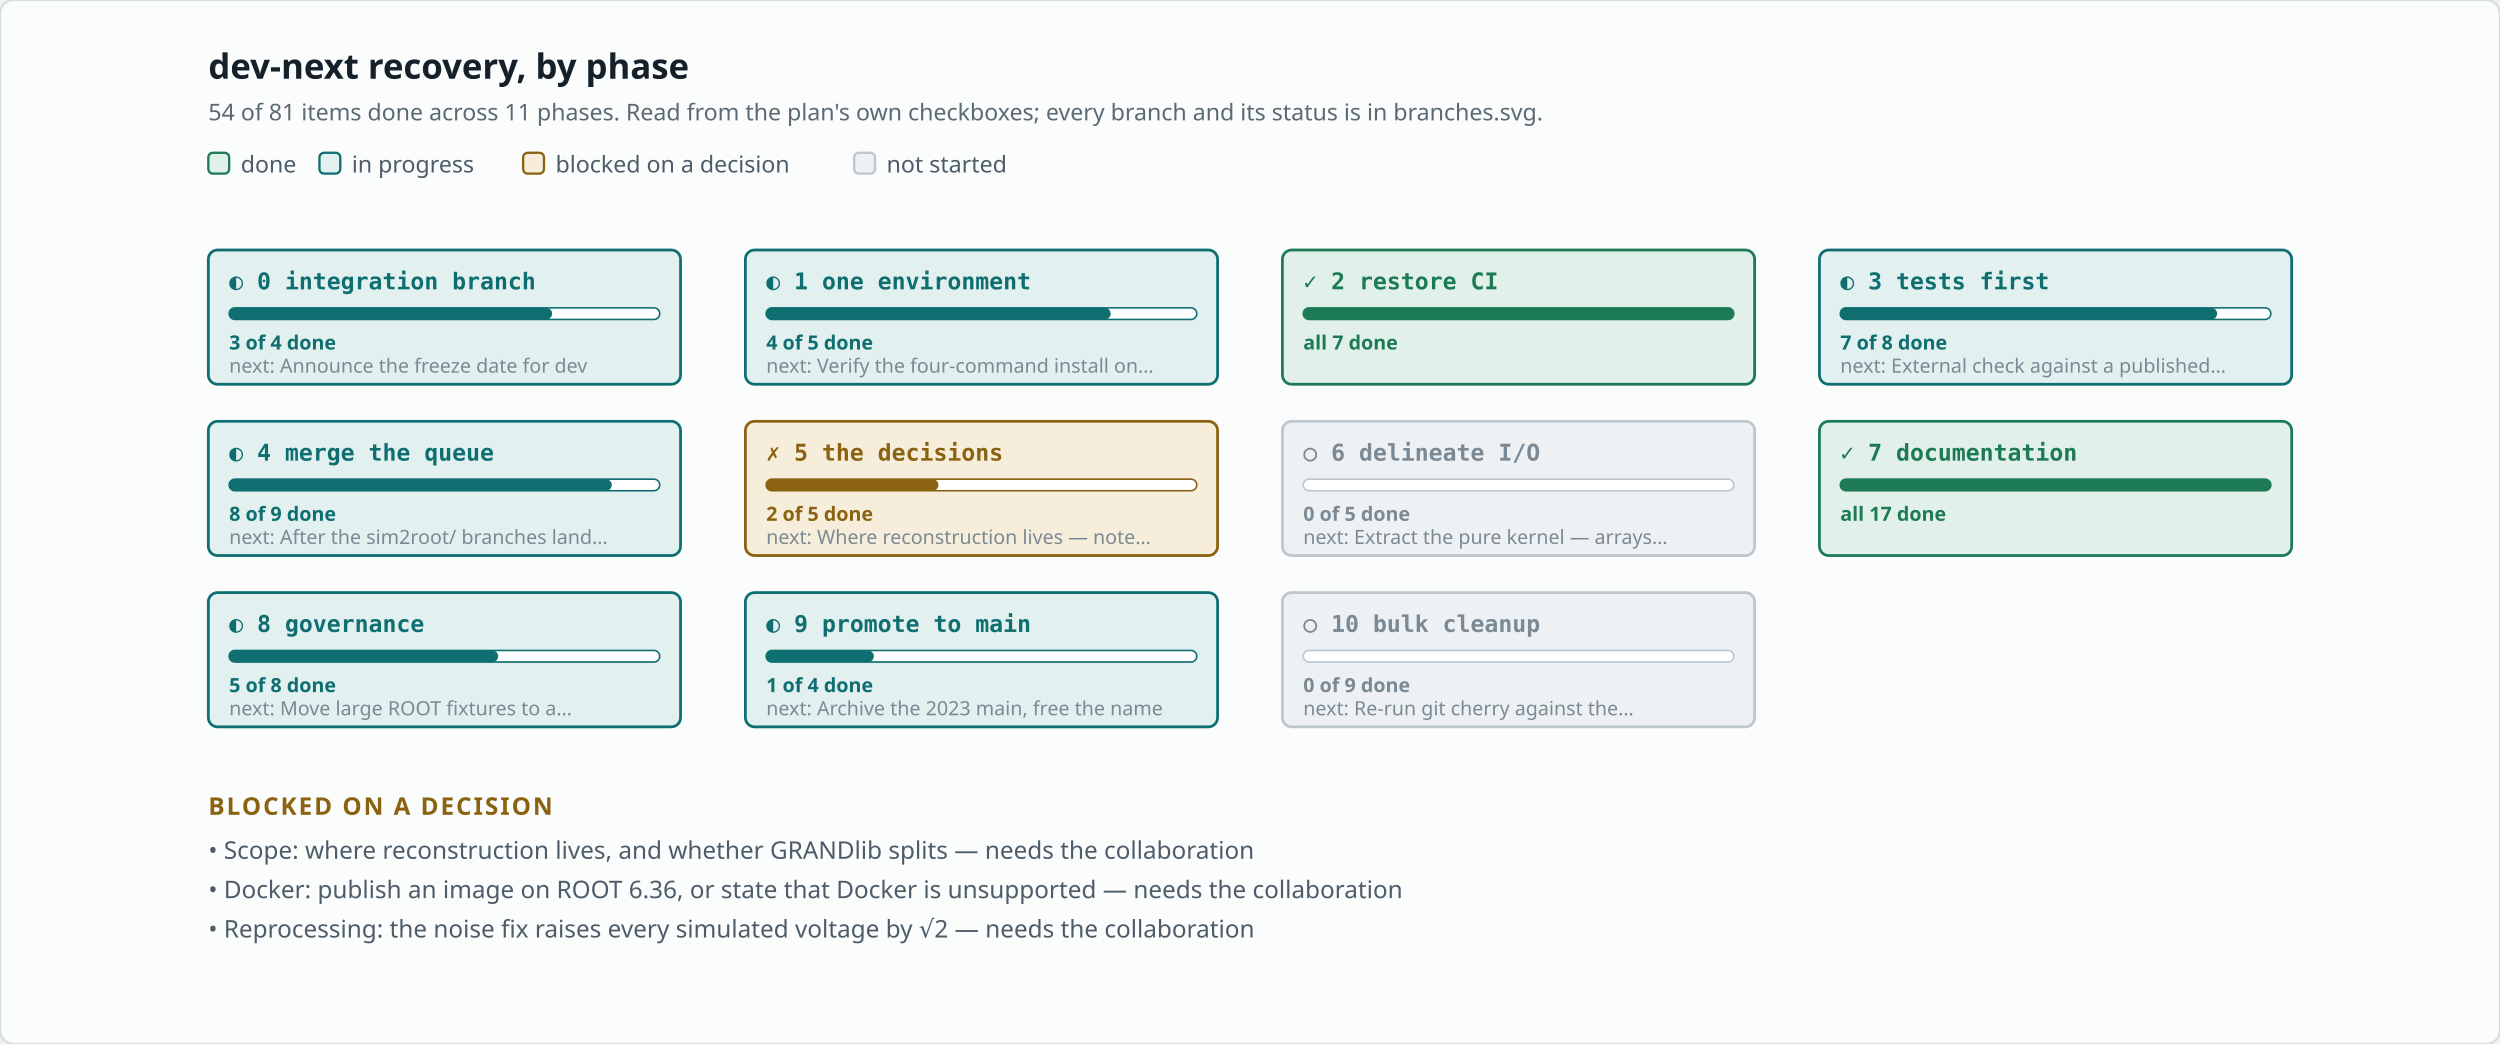
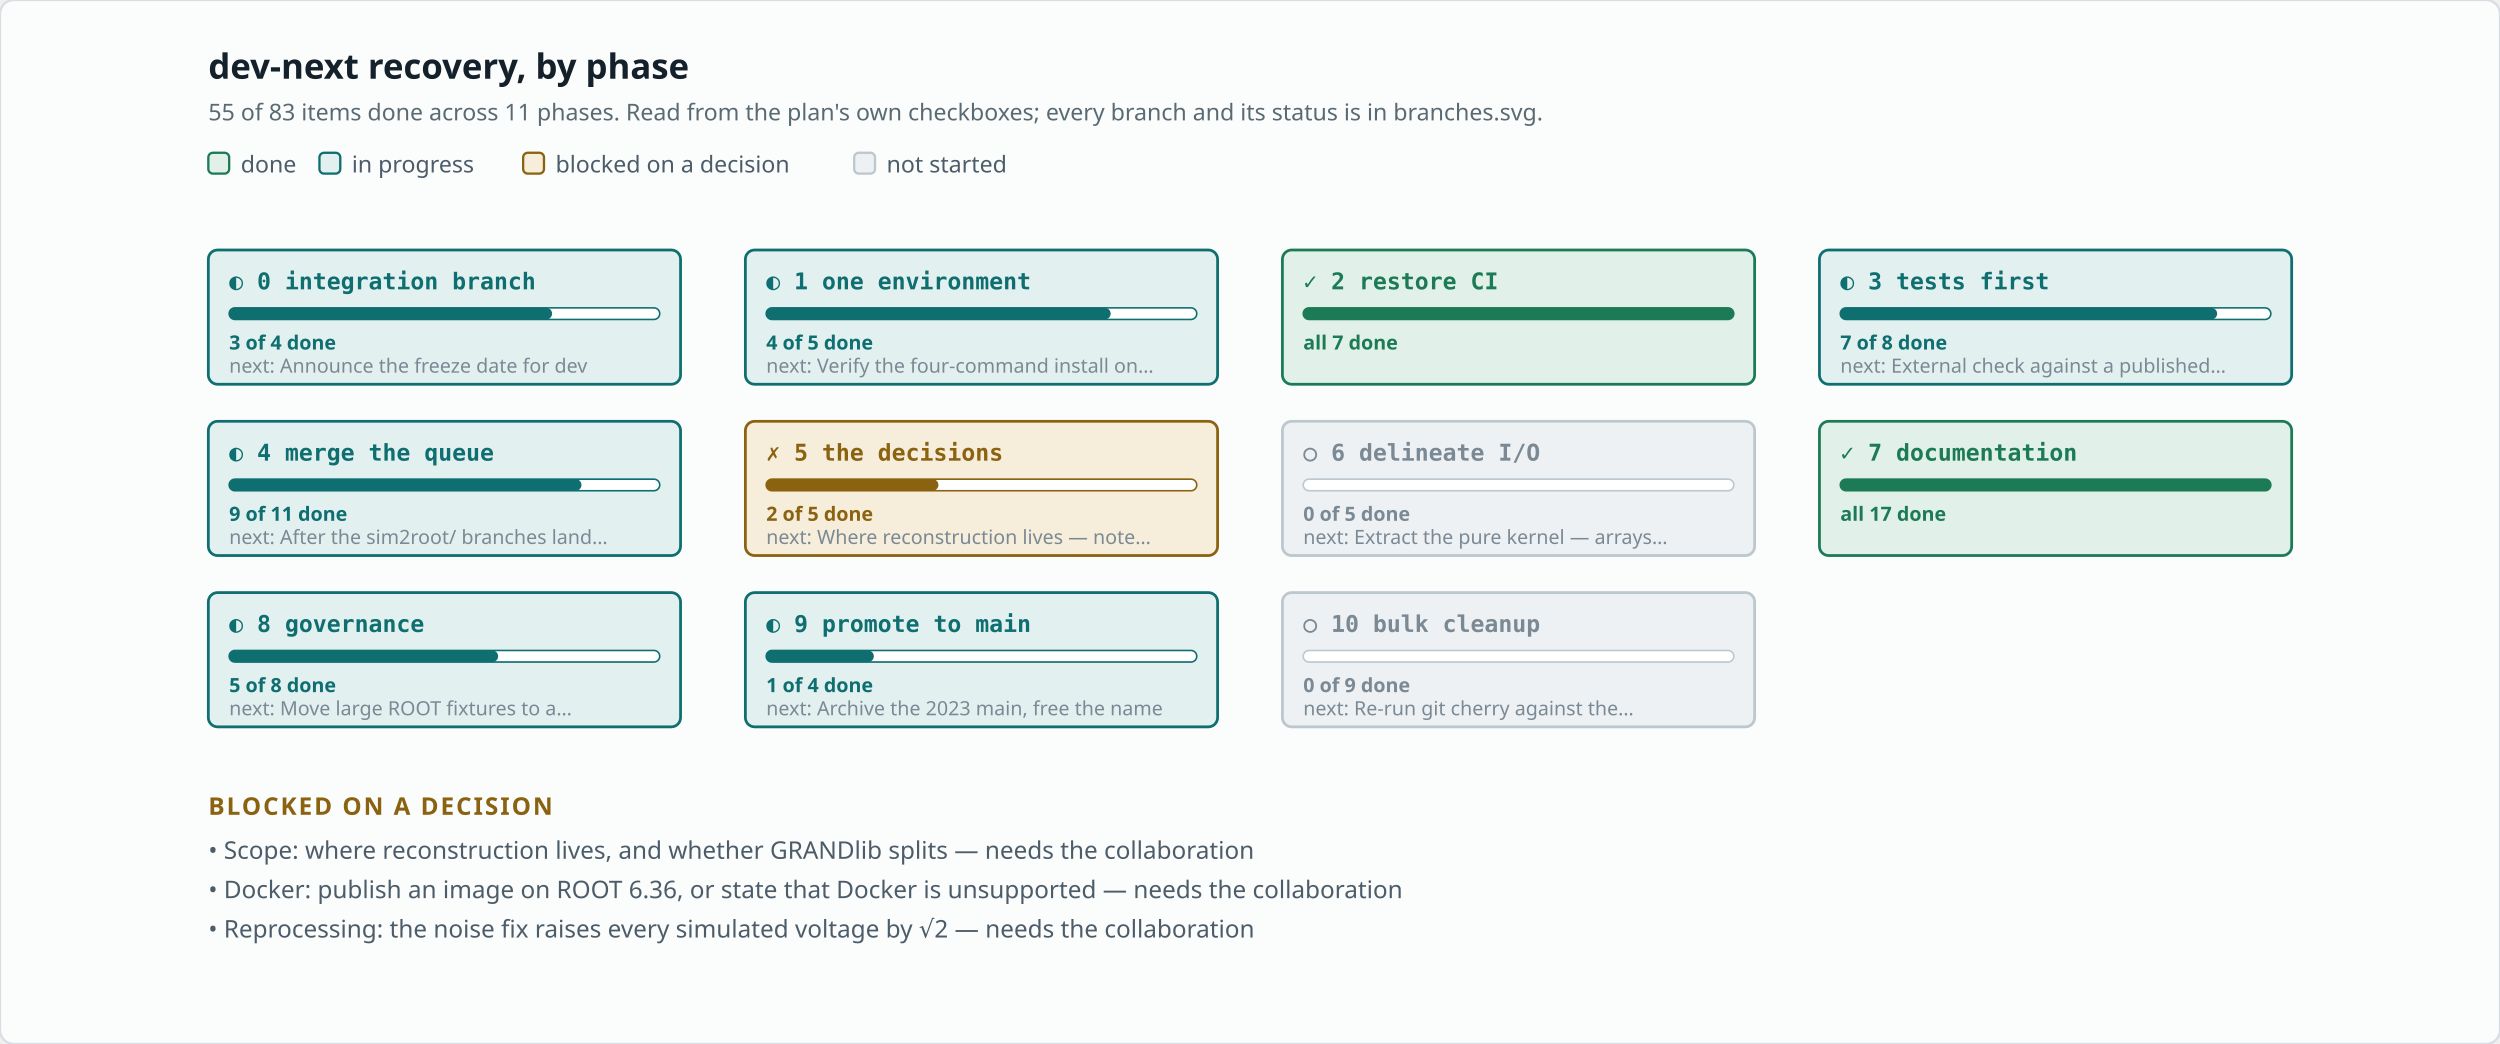
<svg xmlns="http://www.w3.org/2000/svg" viewBox="0 0 1080 451" width="100%" font-family="IBM Plex Sans, sans-serif">
  <rect width="1080" height="451" rx="6" fill="#FBFCFC" stroke="#D8DEE3" />
  <text x="90" y="34" font-size="15" font-weight="600" fill="#14202A">dev-next recovery, by phase</text>
-   <text x="90" y="52" font-size="10" fill="#5A6A73">54 of 81 items done across 11 phases. Read from the plan's own checkboxes; every branch and its status is in branches.svg.</text>
+   <text x="90" y="52" font-size="10" fill="#5A6A73">55 of 83 items done across 11 phases. Read from the plan's own checkboxes; every branch and its status is in branches.svg.</text>
  <rect x="90" y="66" width="9" height="9" rx="2" fill="#E1F1EA" stroke="#1D7A57" />
  <text x="104" y="74.5" font-size="10" fill="#4C5C69">done</text>
  <rect x="138" y="66" width="9" height="9" rx="2" fill="#E2F0F0" stroke="#0E6E70" />
  <text x="152" y="74.5" font-size="10" fill="#4C5C69">in progress</text>
  <rect x="226" y="66" width="9" height="9" rx="2" fill="#F6EDDA" stroke="#8A6210" />
  <text x="240" y="74.5" font-size="10" fill="#4C5C69">blocked on a decision</text>
  <rect x="369" y="66" width="9" height="9" rx="2" fill="#EDF1F3" stroke="#BCC7CE" />
  <text x="383" y="74.5" font-size="10" fill="#4C5C69">not started</text>
  <rect x="90.0" y="108.0" width="204" height="58" rx="4" fill="#E2F0F0" stroke="#0E6E70" stroke-width="1.2" />
  <text x="99.0" y="125.0" font-family="IBM Plex Mono, monospace" font-size="10" font-weight="600" fill="#0E6E70">◐ 0 integration branch</text>
  <rect x="99.0" y="133.0" width="186.0" height="5" rx="2.5" fill="#FFFFFF" stroke="#0E6E70" stroke-width="0.7" />
  <rect x="99.0" y="133.0" width="139.5" height="5" rx="2.5" fill="#0E6E70" />
  <text x="99.0" y="151.0" font-size="8.5" font-weight="600" fill="#0E6E70">3 of 4 done</text>
  <text x="99.0" y="161.0" font-size="8.5" fill="#7A8994">next: Announce the freeze date for dev</text>
  <rect x="322.0" y="108.0" width="204" height="58" rx="4" fill="#E2F0F0" stroke="#0E6E70" stroke-width="1.2" />
  <text x="331.0" y="125.0" font-family="IBM Plex Mono, monospace" font-size="10" font-weight="600" fill="#0E6E70">◐ 1 one environment</text>
  <rect x="331.0" y="133.0" width="186.0" height="5" rx="2.5" fill="#FFFFFF" stroke="#0E6E70" stroke-width="0.7" />
  <rect x="331.0" y="133.0" width="148.8" height="5" rx="2.5" fill="#0E6E70" />
  <text x="331.0" y="151.0" font-size="8.5" font-weight="600" fill="#0E6E70">4 of 5 done</text>
  <text x="331.0" y="161.0" font-size="8.5" fill="#7A8994">next: Verify the four-command install on…</text>
  <rect x="554.0" y="108.0" width="204" height="58" rx="4" fill="#E1F1EA" stroke="#1D7A57" stroke-width="1.2" />
  <text x="563.0" y="125.0" font-family="IBM Plex Mono, monospace" font-size="10" font-weight="600" fill="#1D7A57">✓ 2 restore CI</text>
  <rect x="563.0" y="133.0" width="186.0" height="5" rx="2.5" fill="#FFFFFF" stroke="#1D7A57" stroke-width="0.7" />
  <rect x="563.0" y="133.0" width="186.0" height="5" rx="2.5" fill="#1D7A57" />
  <text x="563.0" y="151.0" font-size="8.5" font-weight="600" fill="#1D7A57">all 7 done</text>
  <rect x="786.0" y="108.0" width="204" height="58" rx="4" fill="#E2F0F0" stroke="#0E6E70" stroke-width="1.2" />
  <text x="795.0" y="125.0" font-family="IBM Plex Mono, monospace" font-size="10" font-weight="600" fill="#0E6E70">◐ 3 tests first</text>
  <rect x="795.0" y="133.0" width="186.0" height="5" rx="2.5" fill="#FFFFFF" stroke="#0E6E70" stroke-width="0.7" />
  <rect x="795.0" y="133.0" width="162.8" height="5" rx="2.5" fill="#0E6E70" />
  <text x="795.0" y="151.0" font-size="8.5" font-weight="600" fill="#0E6E70">7 of 8 done</text>
  <text x="795.0" y="161.0" font-size="8.5" fill="#7A8994">next: External check against a published…</text>
  <rect x="90.0" y="182.0" width="204" height="58" rx="4" fill="#E2F0F0" stroke="#0E6E70" stroke-width="1.2" />
  <text x="99.0" y="199.0" font-family="IBM Plex Mono, monospace" font-size="10" font-weight="600" fill="#0E6E70">◐ 4 merge the queue</text>
  <rect x="99.0" y="207.0" width="186.0" height="5" rx="2.5" fill="#FFFFFF" stroke="#0E6E70" stroke-width="0.7" />
-   <rect x="99.0" y="207.0" width="165.3" height="5" rx="2.5" fill="#0E6E70" />
-   <text x="99.0" y="225.0" font-size="8.5" font-weight="600" fill="#0E6E70">8 of 9 done</text>
+   <rect x="99.0" y="207.0" width="152.2" height="5" rx="2.5" fill="#0E6E70" />
+   <text x="99.0" y="225.0" font-size="8.5" font-weight="600" fill="#0E6E70">9 of 11 done</text>
  <text x="99.0" y="235.0" font-size="8.5" fill="#7A8994">next: After the sim2root/ branches land…</text>
  <rect x="322.0" y="182.0" width="204" height="58" rx="4" fill="#F6EDDA" stroke="#8A6210" stroke-width="1.2" />
  <text x="331.0" y="199.0" font-family="IBM Plex Mono, monospace" font-size="10" font-weight="600" fill="#8A6210">✗ 5 the decisions</text>
  <rect x="331.0" y="207.0" width="186.0" height="5" rx="2.5" fill="#FFFFFF" stroke="#8A6210" stroke-width="0.7" />
  <rect x="331.0" y="207.0" width="74.4" height="5" rx="2.5" fill="#8A6210" />
  <text x="331.0" y="225.0" font-size="8.5" font-weight="600" fill="#8A6210">2 of 5 done</text>
  <text x="331.0" y="235.0" font-size="8.5" fill="#7A8994">next: Where reconstruction lives — note…</text>
  <rect x="554.0" y="182.0" width="204" height="58" rx="4" fill="#EDF1F3" stroke="#BCC7CE" stroke-width="1.2" />
  <text x="563.0" y="199.0" font-family="IBM Plex Mono, monospace" font-size="10" font-weight="600" fill="#7A8994">○ 6 delineate I/O</text>
  <rect x="563.0" y="207.0" width="186.0" height="5" rx="2.5" fill="#FFFFFF" stroke="#BCC7CE" stroke-width="0.7" />
  <text x="563.0" y="225.0" font-size="8.5" font-weight="600" fill="#7A8994">0 of 5 done</text>
  <text x="563.0" y="235.0" font-size="8.5" fill="#7A8994">next: Extract the pure kernel — arrays…</text>
  <rect x="786.0" y="182.0" width="204" height="58" rx="4" fill="#E1F1EA" stroke="#1D7A57" stroke-width="1.2" />
  <text x="795.0" y="199.0" font-family="IBM Plex Mono, monospace" font-size="10" font-weight="600" fill="#1D7A57">✓ 7 documentation</text>
  <rect x="795.0" y="207.0" width="186.0" height="5" rx="2.5" fill="#FFFFFF" stroke="#1D7A57" stroke-width="0.7" />
  <rect x="795.0" y="207.0" width="186.0" height="5" rx="2.5" fill="#1D7A57" />
  <text x="795.0" y="225.0" font-size="8.5" font-weight="600" fill="#1D7A57">all 17 done</text>
  <rect x="90.0" y="256.0" width="204" height="58" rx="4" fill="#E2F0F0" stroke="#0E6E70" stroke-width="1.2" />
  <text x="99.0" y="273.0" font-family="IBM Plex Mono, monospace" font-size="10" font-weight="600" fill="#0E6E70">◐ 8 governance</text>
  <rect x="99.0" y="281.0" width="186.0" height="5" rx="2.5" fill="#FFFFFF" stroke="#0E6E70" stroke-width="0.7" />
  <rect x="99.0" y="281.0" width="116.2" height="5" rx="2.5" fill="#0E6E70" />
  <text x="99.0" y="299.0" font-size="8.5" font-weight="600" fill="#0E6E70">5 of 8 done</text>
  <text x="99.0" y="309.0" font-size="8.5" fill="#7A8994">next: Move large ROOT fixtures to a…</text>
  <rect x="322.0" y="256.0" width="204" height="58" rx="4" fill="#E2F0F0" stroke="#0E6E70" stroke-width="1.2" />
  <text x="331.0" y="273.0" font-family="IBM Plex Mono, monospace" font-size="10" font-weight="600" fill="#0E6E70">◐ 9 promote to main</text>
  <rect x="331.0" y="281.0" width="186.0" height="5" rx="2.5" fill="#FFFFFF" stroke="#0E6E70" stroke-width="0.7" />
  <rect x="331.0" y="281.0" width="46.5" height="5" rx="2.5" fill="#0E6E70" />
  <text x="331.0" y="299.0" font-size="8.5" font-weight="600" fill="#0E6E70">1 of 4 done</text>
  <text x="331.0" y="309.0" font-size="8.5" fill="#7A8994">next: Archive the 2023 main, free the name</text>
  <rect x="554.0" y="256.0" width="204" height="58" rx="4" fill="#EDF1F3" stroke="#BCC7CE" stroke-width="1.2" />
  <text x="563.0" y="273.0" font-family="IBM Plex Mono, monospace" font-size="10" font-weight="600" fill="#7A8994">○ 10 bulk cleanup</text>
  <rect x="563.0" y="281.0" width="186.0" height="5" rx="2.5" fill="#FFFFFF" stroke="#BCC7CE" stroke-width="0.7" />
  <text x="563.0" y="299.0" font-size="8.5" font-weight="600" fill="#7A8994">0 of 9 done</text>
  <text x="563.0" y="309.0" font-size="8.5" fill="#7A8994">next: Re-run git cherry against the…</text>
  <text x="90" y="352" font-size="10.5" font-weight="600" fill="#8A6210" letter-spacing="0.08em">BLOCKED ON A DECISION</text>
  <text x="90" y="371" font-size="10.5" fill="#4C5C69">• Scope: where reconstruction lives, and whether GRANDlib splits — needs the collaboration</text>
  <text x="90" y="388" font-size="10.5" fill="#4C5C69">• Docker: publish an image on ROOT 6.36, or state that Docker is unsupported — needs the collaboration</text>
  <text x="90" y="405" font-size="10.5" fill="#4C5C69">• Reprocessing: the noise fix raises every simulated voltage by √2 — needs the collaboration</text>
</svg>
